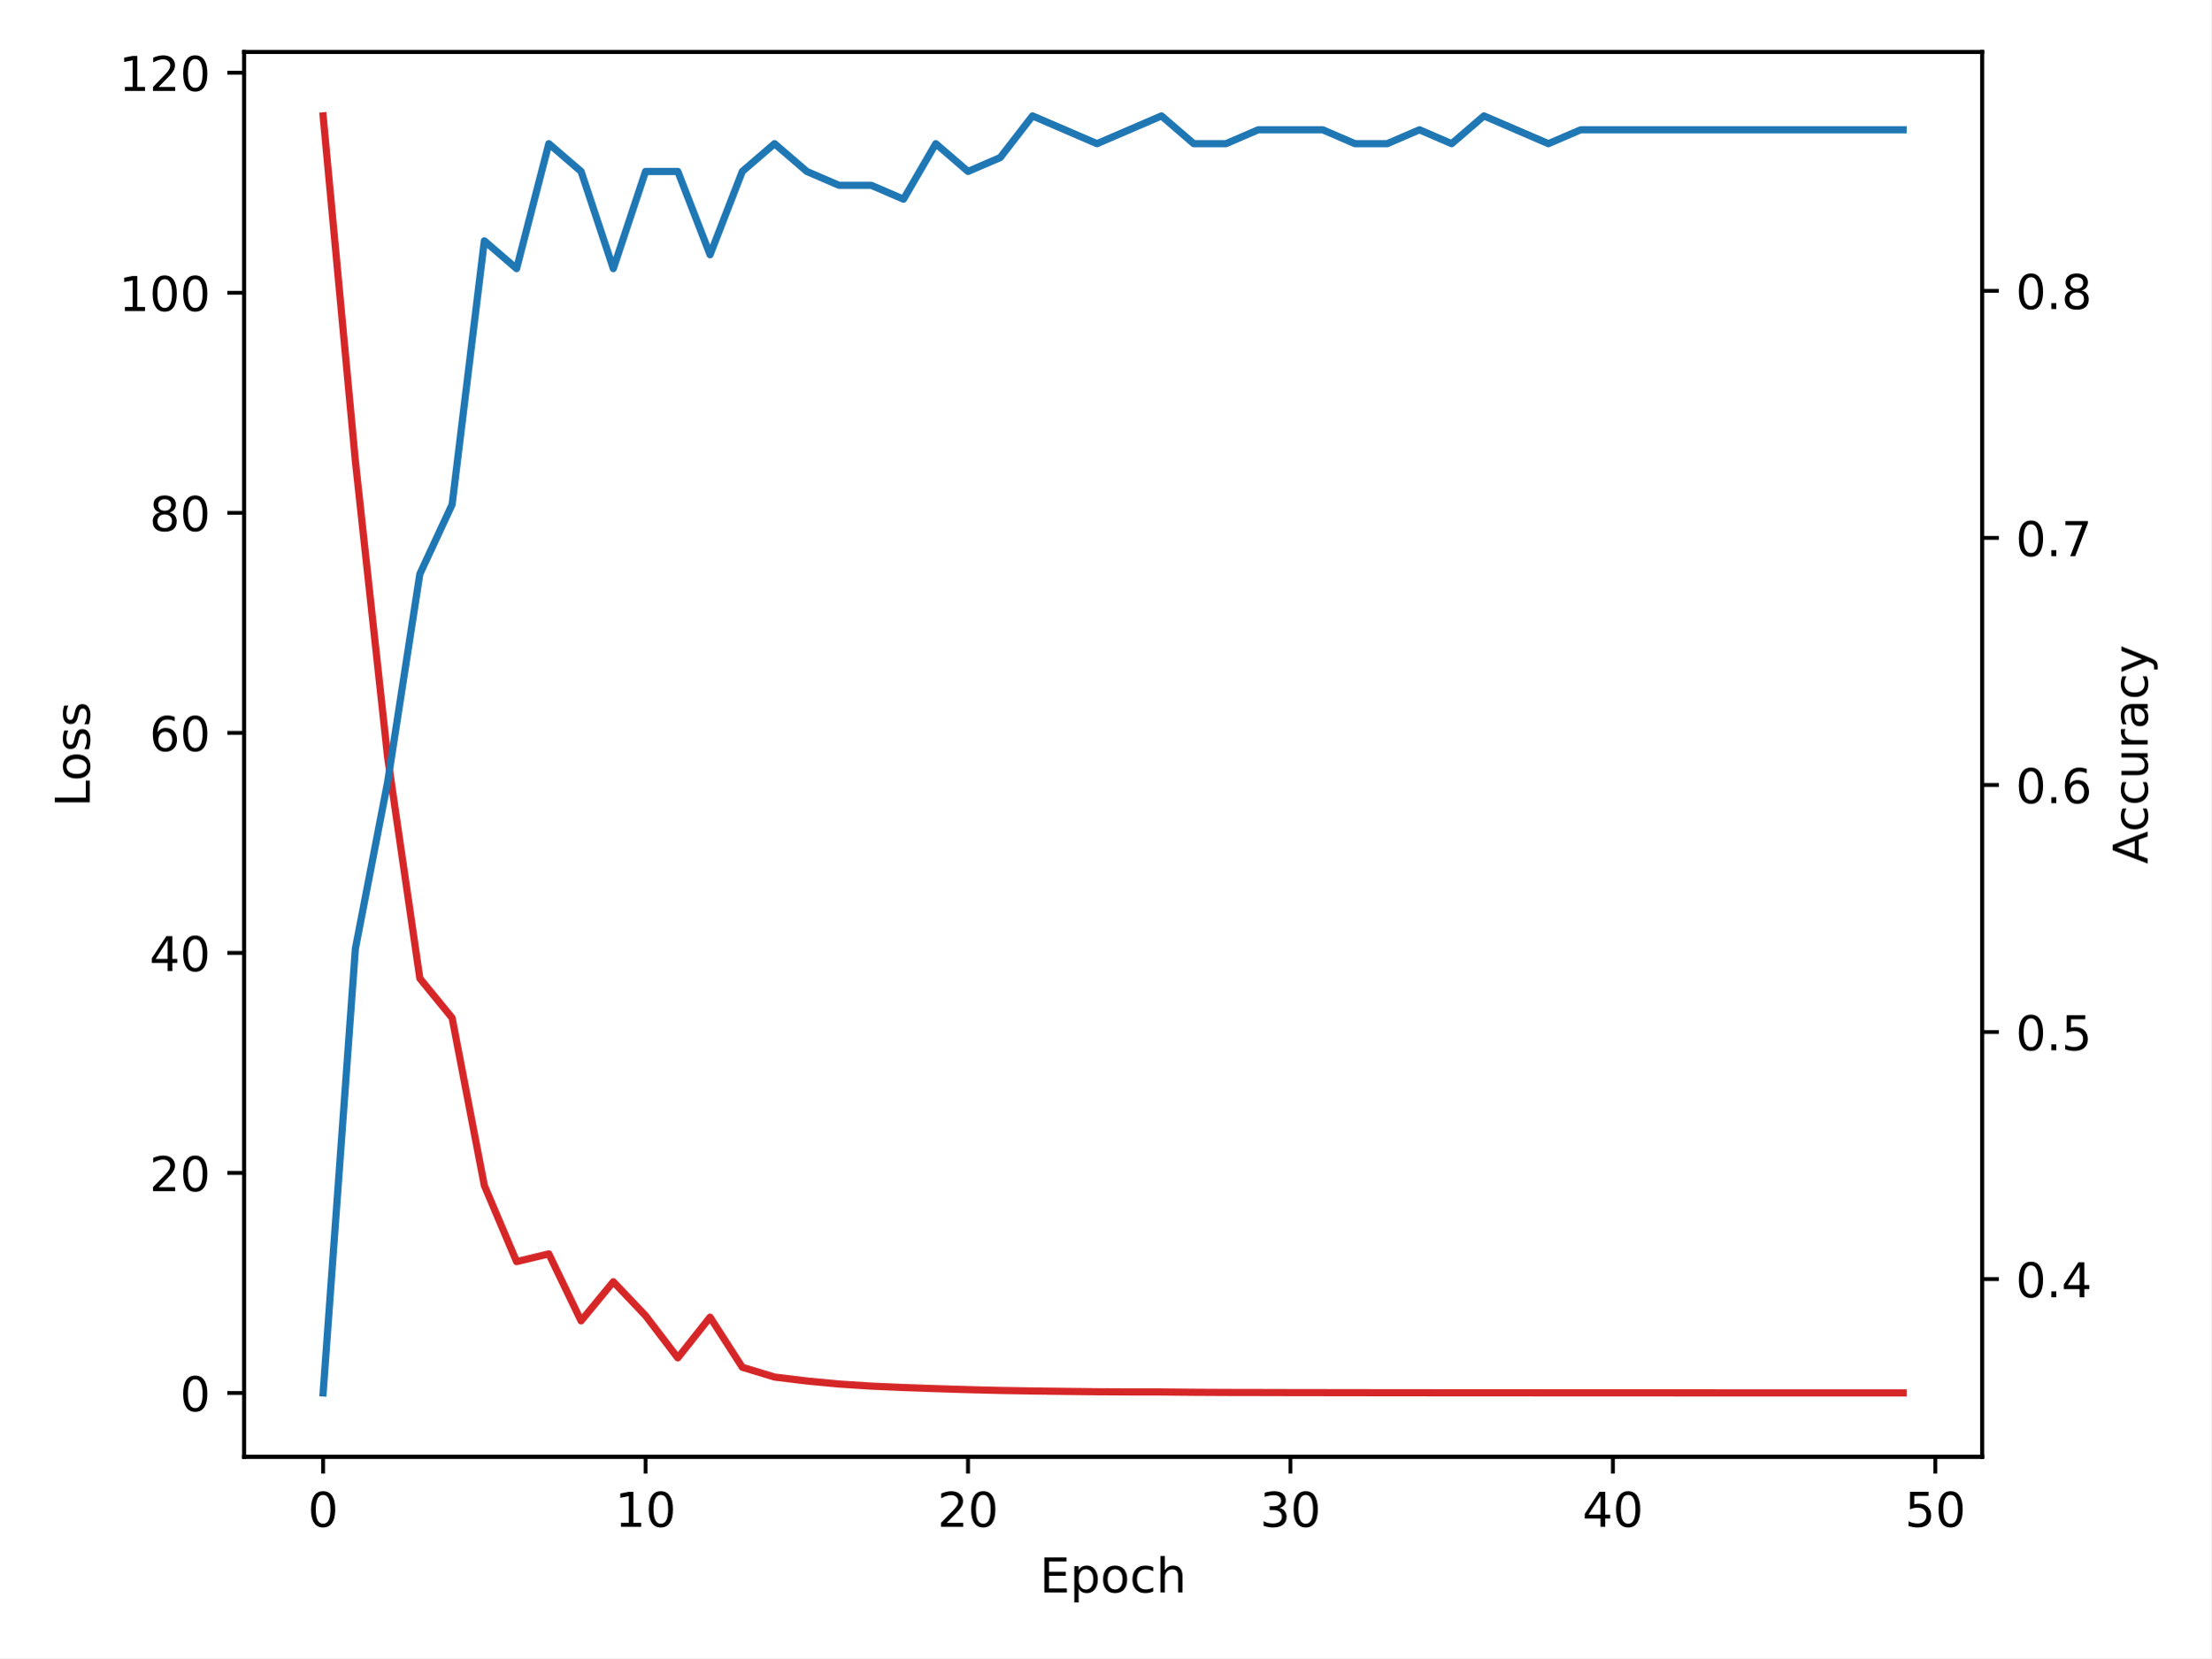
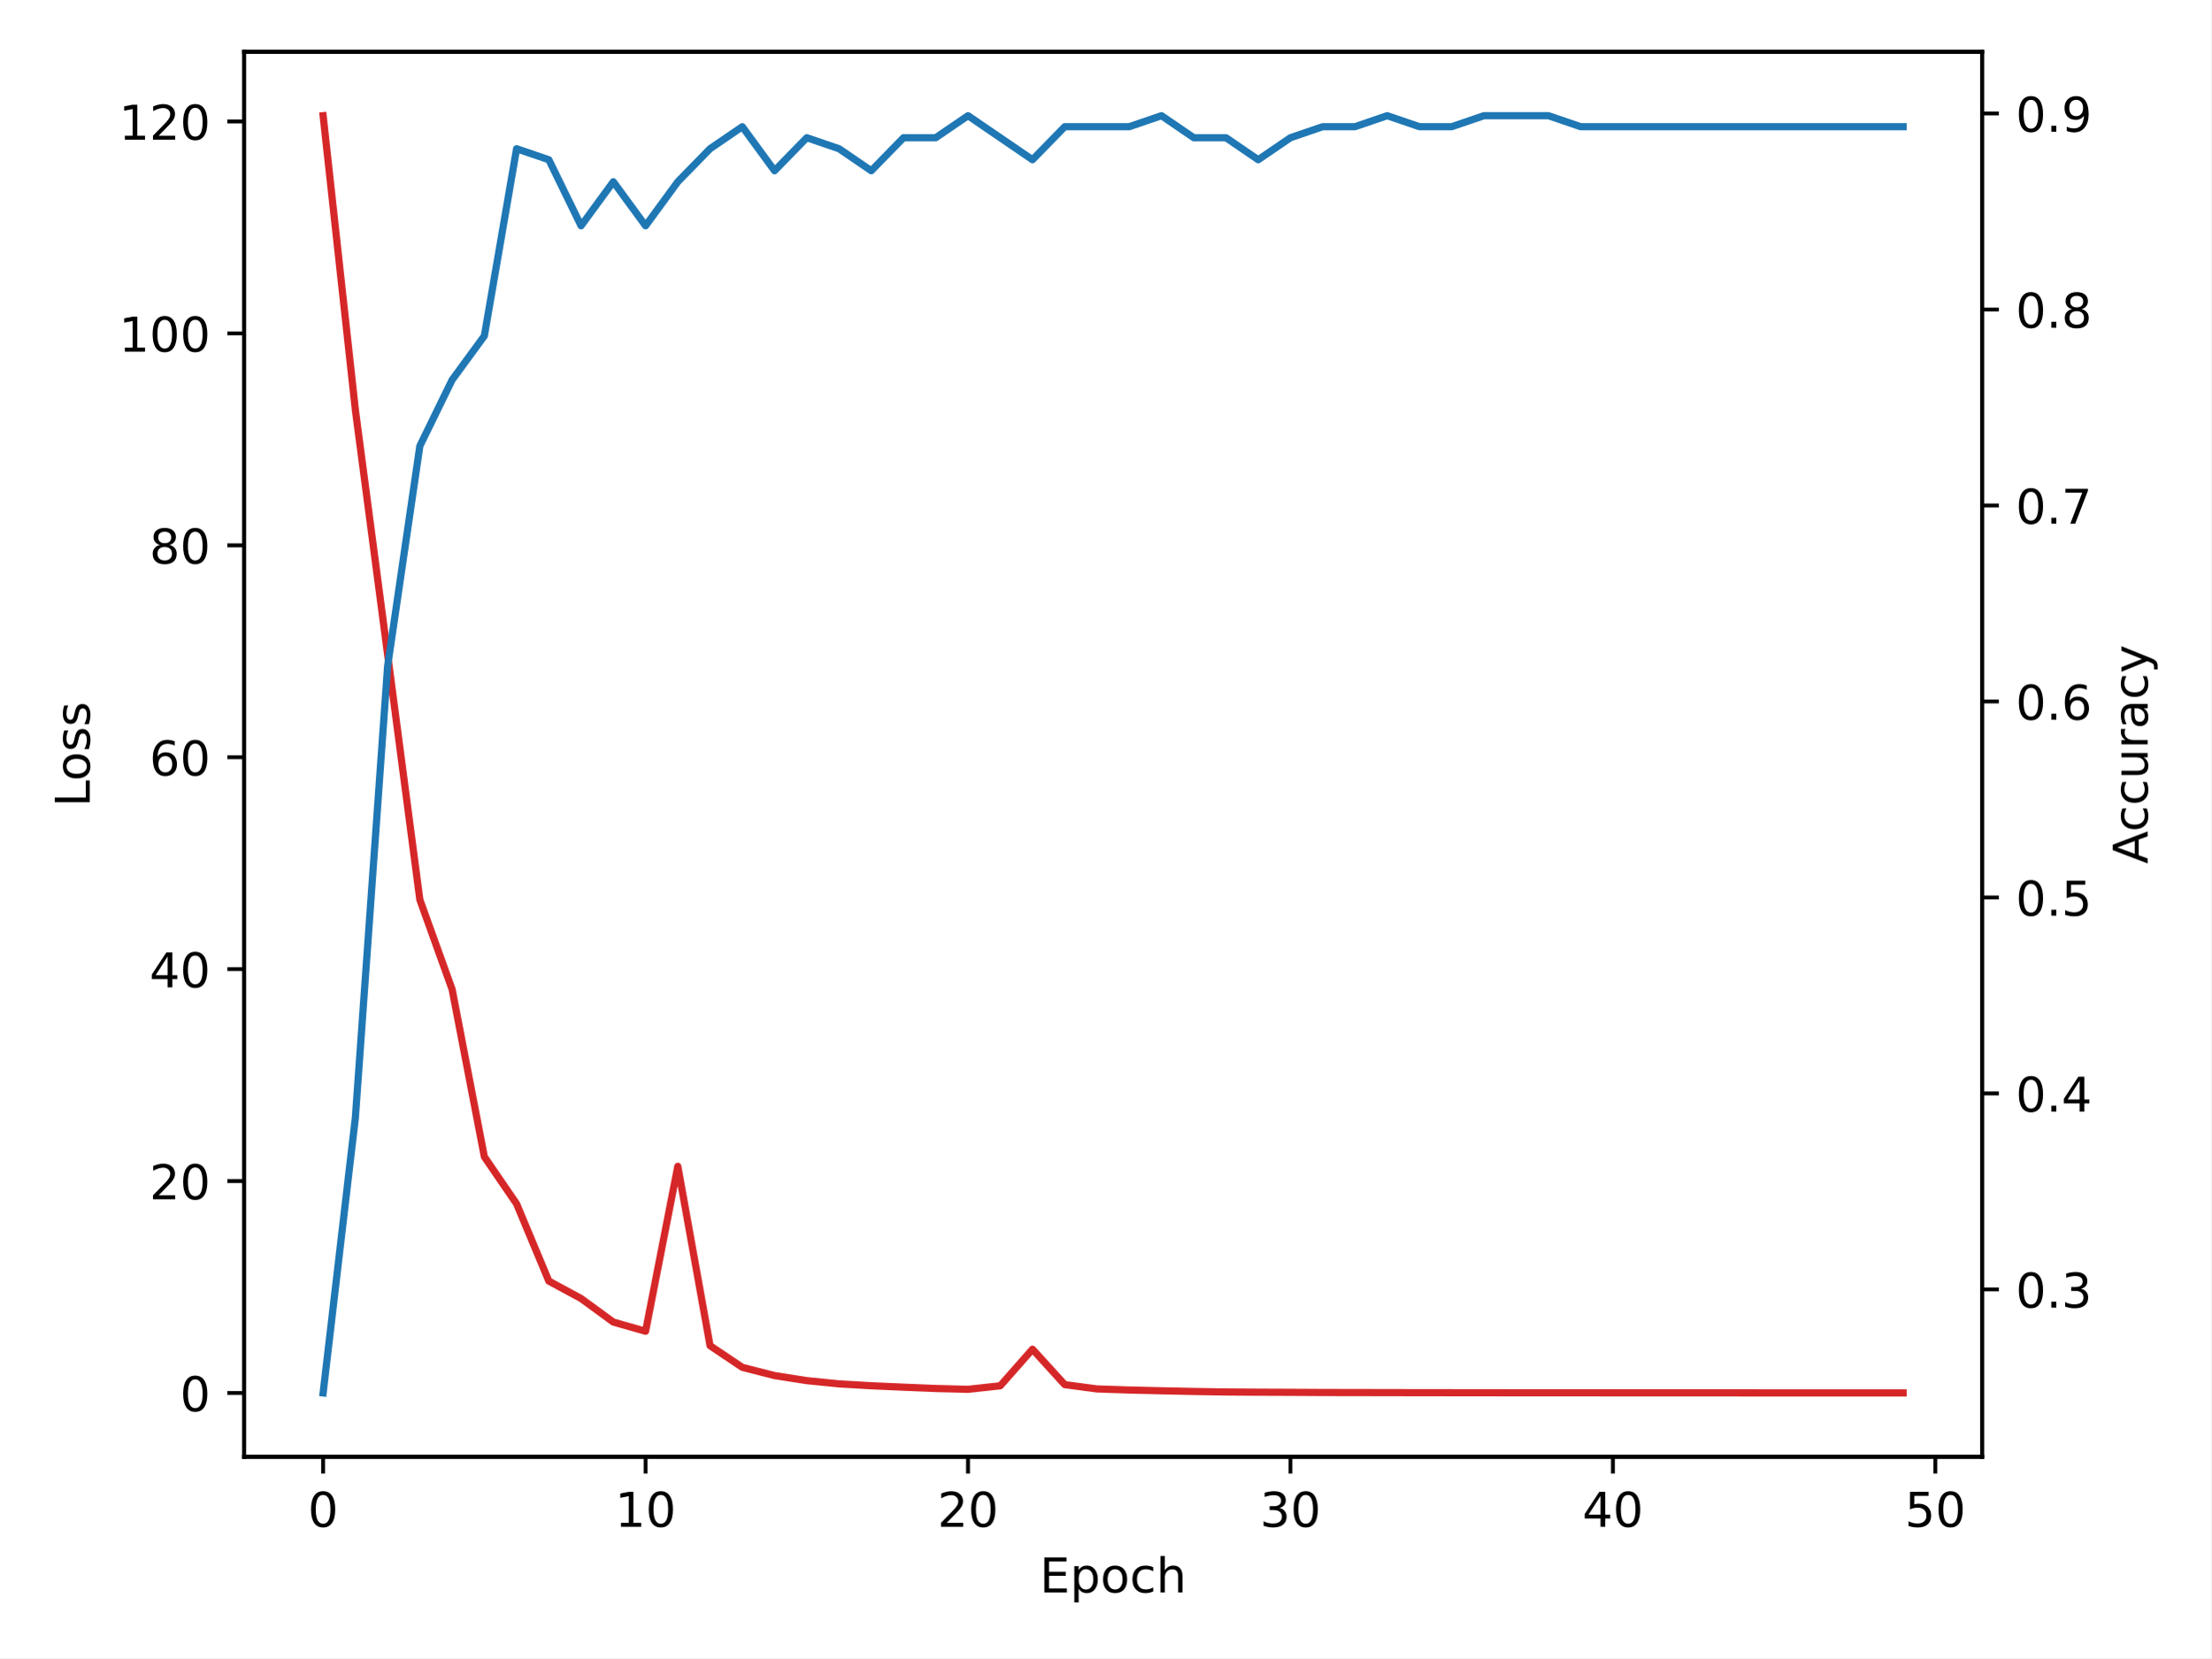
<svg xmlns="http://www.w3.org/2000/svg" xmlns:xlink="http://www.w3.org/1999/xlink" height="345.6pt" version="1.1" viewBox="0 0 460.8 345.6" width="460.8pt">
  <defs>
    <style type="text/css">
*{stroke-linecap:butt;stroke-linejoin:round;}
  </style>
  </defs>
  <g id="figure_1">
    <g id="patch_1">
      <path d="M 0 345.6  L 460.8 345.6  L 460.8 0  L 0 0  z " style="fill:#ffffff;" />
    </g>
    <g id="axes_1">
      <g id="patch_2">
-         <path d="M 50.87 303.64  L 413.08 303.64  L 413.08 10.848  L 50.87 10.848  z " style="fill:#ffffff;" />
+         <path d="M 50.87 303.64  L 413.08 303.64  L 413.08 10.8  L 50.87 10.8  z " style="fill:#ffffff;" />
      </g>
      <g id="matplotlib.axis_1">
        <g id="xtick_1">
          <g id="line2d_1">
            <defs>
-               <path d="M 0 0  L 0 3.5  " id="m82883eed82" style="stroke:#000000;stroke-width:0.8;" />
-             </defs>
-             <g>
-               <use style="stroke:#000000;stroke-width:0.8;" x="67.334" xlink:href="#m82883eed82" y="303.64" />
+               <path d="M 0 0  L 0 3.5  " id="m3db315be5b" style="stroke:#000000;stroke-width:0.8;" />
+             </defs>
+             <g>
+               <use style="stroke:#000000;stroke-width:0.8;" x="67.334" xlink:href="#m3db315be5b" y="303.64" />
            </g>
          </g>
          <g id="text_1">
            <defs>
              <path d="M 31.781 66.406  Q 24.172 66.406 20.328 58.906  Q 16.5 51.422 16.5 36.375  Q 16.5 21.391 20.328 13.891  Q 24.172 6.391 31.781 6.391  Q 39.453 6.391 43.281 13.891  Q 47.125 21.391 47.125 36.375  Q 47.125 51.422 43.281 58.906  Q 39.453 66.406 31.781 66.406  z M 31.781 74.219  Q 44.047 74.219 50.516 64.516  Q 56.984 54.828 56.984 36.375  Q 56.984 17.969 50.516 8.266  Q 44.047 -1.422 31.781 -1.422  Q 19.531 -1.422 13.062 8.266  Q 6.594 17.969 6.594 36.375  Q 6.594 54.828 13.062 64.516  Q 19.531 74.219 31.781 74.219  z " id="DejaVuSans-48" />
            </defs>
            <g transform="translate(64.15284 318.2384)scale(0.1 -0.1)">
              <use xlink:href="#DejaVuSans-48" />
            </g>
          </g>
        </g>
        <g id="xtick_2">
          <g id="line2d_2">
            <g>
-               <use style="stroke:#000000;stroke-width:0.8;" x="134.534" xlink:href="#m82883eed82" y="303.64" />
+               <use style="stroke:#000000;stroke-width:0.8;" x="134.534" xlink:href="#m3db315be5b" y="303.64" />
            </g>
          </g>
          <g id="text_2">
            <defs>
              <path d="M 12.406 8.297  L 28.516 8.297  L 28.516 63.922  L 10.984 60.406  L 10.984 69.391  L 28.422 72.906  L 38.281 72.906  L 38.281 8.297  L 54.391 8.297  L 54.391 0  L 12.406 0  z " id="DejaVuSans-49" />
            </defs>
            <g transform="translate(128.172 318.2384)scale(0.1 -0.1)">
              <use xlink:href="#DejaVuSans-49" />
              <use x="63.623" xlink:href="#DejaVuSans-48" />
            </g>
          </g>
        </g>
        <g id="xtick_3">
          <g id="line2d_3">
            <g>
-               <use style="stroke:#000000;stroke-width:0.8;" x="201.735" xlink:href="#m82883eed82" y="303.64" />
+               <use style="stroke:#000000;stroke-width:0.8;" x="201.735" xlink:href="#m3db315be5b" y="303.64" />
            </g>
          </g>
          <g id="text_3">
            <defs>
              <path d="M 19.188 8.297  L 53.609 8.297  L 53.609 0  L 7.328 0  L 7.328 8.297  Q 12.938 14.109 22.625 23.891  Q 32.328 33.688 34.812 36.531  Q 39.547 41.844 41.422 45.531  Q 43.312 49.219 43.312 52.781  Q 43.312 58.594 39.234 62.25  Q 35.156 65.922 28.609 65.922  Q 23.969 65.922 18.812 64.312  Q 13.672 62.703 7.812 59.422  L 7.812 69.391  Q 13.766 71.781 18.938 73  Q 24.125 74.219 28.422 74.219  Q 39.75 74.219 46.484 68.547  Q 53.219 62.891 53.219 53.422  Q 53.219 48.922 51.531 44.891  Q 49.859 40.875 45.406 35.406  Q 44.188 33.984 37.641 27.219  Q 31.109 20.453 19.188 8.297  z " id="DejaVuSans-50" />
            </defs>
            <g transform="translate(195.3723 318.2384)scale(0.1 -0.1)">
              <use xlink:href="#DejaVuSans-50" />
              <use x="63.623" xlink:href="#DejaVuSans-48" />
            </g>
          </g>
        </g>
        <g id="xtick_4">
          <g id="line2d_4">
            <g>
-               <use style="stroke:#000000;stroke-width:0.8;" x="268.935" xlink:href="#m82883eed82" y="303.64" />
+               <use style="stroke:#000000;stroke-width:0.8;" x="268.935" xlink:href="#m3db315be5b" y="303.64" />
            </g>
          </g>
          <g id="text_4">
            <defs>
              <path d="M 40.578 39.312  Q 47.656 37.797 51.625 33  Q 55.609 28.219 55.609 21.188  Q 55.609 10.406 48.188 4.484  Q 40.766 -1.422 27.094 -1.422  Q 22.516 -1.422 17.656 -0.516  Q 12.797 0.391 7.625 2.203  L 7.625 11.719  Q 11.719 9.328 16.594 8.109  Q 21.484 6.891 26.812 6.891  Q 36.078 6.891 40.938 10.547  Q 45.797 14.203 45.797 21.188  Q 45.797 27.641 41.281 31.266  Q 36.766 34.906 28.719 34.906  L 20.219 34.906  L 20.219 43.016  L 29.109 43.016  Q 36.375 43.016 40.234 45.922  Q 44.094 48.828 44.094 54.297  Q 44.094 59.906 40.109 62.906  Q 36.141 65.922 28.719 65.922  Q 24.656 65.922 20.016 65.031  Q 15.375 64.156 9.812 62.312  L 9.812 71.094  Q 15.438 72.656 20.344 73.438  Q 25.25 74.219 29.594 74.219  Q 40.828 74.219 47.359 69.109  Q 53.906 64.016 53.906 55.328  Q 53.906 49.266 50.438 45.094  Q 46.969 40.922 40.578 39.312  z " id="DejaVuSans-51" />
            </defs>
            <g transform="translate(262.5727 318.2384)scale(0.1 -0.1)">
              <use xlink:href="#DejaVuSans-51" />
              <use x="63.623" xlink:href="#DejaVuSans-48" />
            </g>
          </g>
        </g>
        <g id="xtick_5">
          <g id="line2d_5">
            <g>
-               <use style="stroke:#000000;stroke-width:0.8;" x="336.136" xlink:href="#m82883eed82" y="303.64" />
+               <use style="stroke:#000000;stroke-width:0.8;" x="336.136" xlink:href="#m3db315be5b" y="303.64" />
            </g>
          </g>
          <g id="text_5">
            <defs>
              <path d="M 37.797 64.312  L 12.891 25.391  L 37.797 25.391  z M 35.203 72.906  L 47.609 72.906  L 47.609 25.391  L 58.016 25.391  L 58.016 17.188  L 47.609 17.188  L 47.609 0  L 37.797 0  L 37.797 17.188  L 4.891 17.188  L 4.891 26.703  z " id="DejaVuSans-52" />
            </defs>
            <g transform="translate(329.7731 318.2384)scale(0.1 -0.1)">
              <use xlink:href="#DejaVuSans-52" />
              <use x="63.623" xlink:href="#DejaVuSans-48" />
            </g>
          </g>
        </g>
        <g id="xtick_6">
          <g id="line2d_6">
            <g>
-               <use style="stroke:#000000;stroke-width:0.8;" x="403.336" xlink:href="#m82883eed82" y="303.64" />
+               <use style="stroke:#000000;stroke-width:0.8;" x="403.336" xlink:href="#m3db315be5b" y="303.64" />
            </g>
          </g>
          <g id="text_6">
            <defs>
              <path d="M 10.797 72.906  L 49.516 72.906  L 49.516 64.594  L 19.828 64.594  L 19.828 46.734  Q 21.969 47.469 24.109 47.828  Q 26.266 48.188 28.422 48.188  Q 40.625 48.188 47.75 41.5  Q 54.891 34.812 54.891 23.391  Q 54.891 11.625 47.562 5.094  Q 40.234 -1.422 26.906 -1.422  Q 22.312 -1.422 17.547 -0.641  Q 12.797 0.141 7.719 1.703  L 7.719 11.625  Q 12.109 9.234 16.797 8.062  Q 21.484 6.891 26.703 6.891  Q 35.156 6.891 40.078 11.328  Q 45.016 15.766 45.016 23.391  Q 45.016 31 40.078 35.438  Q 35.156 39.891 26.703 39.891  Q 22.75 39.891 18.812 39.016  Q 14.891 38.141 10.797 36.281  z " id="DejaVuSans-53" />
            </defs>
            <g transform="translate(396.9734 318.2384)scale(0.1 -0.1)">
              <use xlink:href="#DejaVuSans-53" />
              <use x="63.623" xlink:href="#DejaVuSans-48" />
            </g>
          </g>
        </g>
        <g id="text_7">
          <defs>
            <path d="M 9.812 72.906  L 55.906 72.906  L 55.906 64.594  L 19.672 64.594  L 19.672 43.016  L 54.391 43.016  L 54.391 34.719  L 19.672 34.719  L 19.672 8.297  L 56.781 8.297  L 56.781 0  L 9.812 0  z " id="DejaVuSans-69" />
            <path d="M 18.109 8.203  L 18.109 -20.797  L 9.078 -20.797  L 9.078 54.688  L 18.109 54.688  L 18.109 46.391  Q 20.953 51.266 25.266 53.625  Q 29.594 56 35.594 56  Q 45.562 56 51.781 48.094  Q 58.016 40.188 58.016 27.297  Q 58.016 14.406 51.781 6.484  Q 45.562 -1.422 35.594 -1.422  Q 29.594 -1.422 25.266 0.953  Q 20.953 3.328 18.109 8.203  z M 48.688 27.297  Q 48.688 37.203 44.609 42.844  Q 40.531 48.484 33.406 48.484  Q 26.266 48.484 22.188 42.844  Q 18.109 37.203 18.109 27.297  Q 18.109 17.391 22.188 11.75  Q 26.266 6.109 33.406 6.109  Q 40.531 6.109 44.609 11.75  Q 48.688 17.391 48.688 27.297  z " id="DejaVuSans-112" />
            <path d="M 30.609 48.391  Q 23.391 48.391 19.188 42.75  Q 14.984 37.109 14.984 27.297  Q 14.984 17.484 19.156 11.844  Q 23.344 6.203 30.609 6.203  Q 37.797 6.203 41.984 11.859  Q 46.188 17.531 46.188 27.297  Q 46.188 37.016 41.984 42.703  Q 37.797 48.391 30.609 48.391  z M 30.609 56  Q 42.328 56 49.016 48.375  Q 55.719 40.766 55.719 27.297  Q 55.719 13.875 49.016 6.219  Q 42.328 -1.422 30.609 -1.422  Q 18.844 -1.422 12.172 6.219  Q 5.516 13.875 5.516 27.297  Q 5.516 40.766 12.172 48.375  Q 18.844 56 30.609 56  z " id="DejaVuSans-111" />
            <path d="M 48.781 52.594  L 48.781 44.188  Q 44.969 46.297 41.141 47.344  Q 37.312 48.391 33.406 48.391  Q 24.656 48.391 19.812 42.844  Q 14.984 37.312 14.984 27.297  Q 14.984 17.281 19.812 11.734  Q 24.656 6.203 33.406 6.203  Q 37.312 6.203 41.141 7.25  Q 44.969 8.297 48.781 10.406  L 48.781 2.094  Q 45.016 0.344 40.984 -0.531  Q 36.969 -1.422 32.422 -1.422  Q 20.062 -1.422 12.781 6.344  Q 5.516 14.109 5.516 27.297  Q 5.516 40.672 12.859 48.328  Q 20.219 56 33.016 56  Q 37.156 56 41.109 55.141  Q 45.062 54.297 48.781 52.594  z " id="DejaVuSans-99" />
            <path d="M 54.891 33.016  L 54.891 0  L 45.906 0  L 45.906 32.719  Q 45.906 40.484 42.875 44.328  Q 39.844 48.188 33.797 48.188  Q 26.516 48.188 22.312 43.547  Q 18.109 38.922 18.109 30.906  L 18.109 0  L 9.078 0  L 9.078 75.984  L 18.109 75.984  L 18.109 46.188  Q 21.344 51.125 25.703 53.562  Q 30.078 56 35.797 56  Q 45.219 56 50.047 50.172  Q 54.891 44.344 54.891 33.016  z " id="DejaVuSans-104" />
          </defs>
          <g transform="translate(216.6641 331.9166)scale(0.1 -0.1)">
            <use xlink:href="#DejaVuSans-69" />
            <use x="63.184" xlink:href="#DejaVuSans-112" />
            <use x="126.66" xlink:href="#DejaVuSans-111" />
            <use x="187.842" xlink:href="#DejaVuSans-99" />
            <use x="242.822" xlink:href="#DejaVuSans-104" />
          </g>
        </g>
      </g>
      <g id="matplotlib.axis_2">
        <g id="ytick_1">
          <g id="line2d_7">
            <defs>
-               <path d="M 0 0  L -3.5 0  " id="m95eecbcfdd" style="stroke:#000000;stroke-width:0.8;" />
-             </defs>
-             <g>
-               <use style="stroke:#000000;stroke-width:0.8;" x="50.87" xlink:href="#m95eecbcfdd" y="290.346" />
+               <path d="M 0 0  L -3.5 0  " id="mc5c3ac311d" style="stroke:#000000;stroke-width:0.8;" />
+             </defs>
+             <g>
+               <use style="stroke:#000000;stroke-width:0.8;" x="50.87" xlink:href="#mc5c3ac311d" y="290.346" />
            </g>
          </g>
          <g id="text_8">
-             <g transform="translate(37.5075 294.1448)scale(0.1 -0.1)">
+             <g transform="translate(37.5075 294.145)scale(0.1 -0.1)">
              <use xlink:href="#DejaVuSans-48" />
            </g>
          </g>
        </g>
        <g id="ytick_2">
          <g id="line2d_8">
            <g>
-               <use style="stroke:#000000;stroke-width:0.8;" x="50.87" xlink:href="#m95eecbcfdd" y="244.48" />
+               <use style="stroke:#000000;stroke-width:0.8;" x="50.87" xlink:href="#mc5c3ac311d" y="246.173" />
            </g>
          </g>
          <g id="text_9">
-             <g transform="translate(31.145 248.2793)scale(0.1 -0.1)">
+             <g transform="translate(31.145 249.9726)scale(0.1 -0.1)">
              <use xlink:href="#DejaVuSans-50" />
              <use x="63.623" xlink:href="#DejaVuSans-48" />
            </g>
          </g>
        </g>
        <g id="ytick_3">
          <g id="line2d_9">
            <g>
-               <use style="stroke:#000000;stroke-width:0.8;" x="50.87" xlink:href="#m95eecbcfdd" y="198.614" />
+               <use style="stroke:#000000;stroke-width:0.8;" x="50.87" xlink:href="#mc5c3ac311d" y="202.001" />
            </g>
          </g>
          <g id="text_10">
-             <g transform="translate(31.145 202.4137)scale(0.1 -0.1)">
+             <g transform="translate(31.145 205.8002)scale(0.1 -0.1)">
              <use xlink:href="#DejaVuSans-52" />
              <use x="63.623" xlink:href="#DejaVuSans-48" />
            </g>
          </g>
        </g>
        <g id="ytick_4">
          <g id="line2d_10">
            <g>
-               <use style="stroke:#000000;stroke-width:0.8;" x="50.87" xlink:href="#m95eecbcfdd" y="152.749" />
+               <use style="stroke:#000000;stroke-width:0.8;" x="50.87" xlink:href="#mc5c3ac311d" y="157.829" />
            </g>
          </g>
          <g id="text_11">
            <defs>
              <path d="M 33.016 40.375  Q 26.375 40.375 22.484 35.828  Q 18.609 31.297 18.609 23.391  Q 18.609 15.531 22.484 10.953  Q 26.375 6.391 33.016 6.391  Q 39.656 6.391 43.531 10.953  Q 47.406 15.531 47.406 23.391  Q 47.406 31.297 43.531 35.828  Q 39.656 40.375 33.016 40.375  z M 52.594 71.297  L 52.594 62.312  Q 48.875 64.062 45.094 64.984  Q 41.312 65.922 37.594 65.922  Q 27.828 65.922 22.672 59.328  Q 17.531 52.734 16.797 39.406  Q 19.672 43.656 24.016 45.922  Q 28.375 48.188 33.594 48.188  Q 44.578 48.188 50.953 41.516  Q 57.328 34.859 57.328 23.391  Q 57.328 12.156 50.688 5.359  Q 44.047 -1.422 33.016 -1.422  Q 20.359 -1.422 13.672 8.266  Q 6.984 17.969 6.984 36.375  Q 6.984 53.656 15.188 63.938  Q 23.391 74.219 37.203 74.219  Q 40.922 74.219 44.703 73.484  Q 48.484 72.75 52.594 71.297  z " id="DejaVuSans-54" />
            </defs>
-             <g transform="translate(31.145 156.5481)scale(0.1 -0.1)">
+             <g transform="translate(31.145 161.6279)scale(0.1 -0.1)">
              <use xlink:href="#DejaVuSans-54" />
              <use x="63.623" xlink:href="#DejaVuSans-48" />
            </g>
          </g>
        </g>
        <g id="ytick_5">
          <g id="line2d_11">
            <g>
-               <use style="stroke:#000000;stroke-width:0.8;" x="50.87" xlink:href="#m95eecbcfdd" y="106.883" />
+               <use style="stroke:#000000;stroke-width:0.8;" x="50.87" xlink:href="#mc5c3ac311d" y="113.656" />
            </g>
          </g>
          <g id="text_12">
            <defs>
              <path d="M 31.781 34.625  Q 24.75 34.625 20.719 30.859  Q 16.703 27.094 16.703 20.516  Q 16.703 13.922 20.719 10.156  Q 24.75 6.391 31.781 6.391  Q 38.812 6.391 42.859 10.172  Q 46.922 13.969 46.922 20.516  Q 46.922 27.094 42.891 30.859  Q 38.875 34.625 31.781 34.625  z M 21.922 38.812  Q 15.578 40.375 12.031 44.719  Q 8.5 49.078 8.5 55.328  Q 8.5 64.062 14.719 69.141  Q 20.953 74.219 31.781 74.219  Q 42.672 74.219 48.875 69.141  Q 55.078 64.062 55.078 55.328  Q 55.078 49.078 51.531 44.719  Q 48 40.375 41.703 38.812  Q 48.828 37.156 52.797 32.312  Q 56.781 27.484 56.781 20.516  Q 56.781 9.906 50.312 4.234  Q 43.844 -1.422 31.781 -1.422  Q 19.734 -1.422 13.25 4.234  Q 6.781 9.906 6.781 20.516  Q 6.781 27.484 10.781 32.312  Q 14.797 37.156 21.922 38.812  z M 18.312 54.391  Q 18.312 48.734 21.844 45.562  Q 25.391 42.391 31.781 42.391  Q 38.141 42.391 41.719 45.562  Q 45.312 48.734 45.312 54.391  Q 45.312 60.062 41.719 63.234  Q 38.141 66.406 31.781 66.406  Q 25.391 66.406 21.844 63.234  Q 18.312 60.062 18.312 54.391  z " id="DejaVuSans-56" />
            </defs>
-             <g transform="translate(31.145 110.6826)scale(0.1 -0.1)">
+             <g transform="translate(31.145 117.4555)scale(0.1 -0.1)">
              <use xlink:href="#DejaVuSans-56" />
              <use x="63.623" xlink:href="#DejaVuSans-48" />
            </g>
          </g>
        </g>
        <g id="ytick_6">
          <g id="line2d_12">
            <g>
-               <use style="stroke:#000000;stroke-width:0.8;" x="50.87" xlink:href="#m95eecbcfdd" y="61.018" />
+               <use style="stroke:#000000;stroke-width:0.8;" x="50.87" xlink:href="#mc5c3ac311d" y="69.484" />
            </g>
          </g>
          <g id="text_13">
-             <g transform="translate(24.7825 64.81702)scale(0.1 -0.1)">
+             <g transform="translate(24.7825 73.28312)scale(0.1 -0.1)">
              <use xlink:href="#DejaVuSans-49" />
              <use x="63.623" xlink:href="#DejaVuSans-48" />
              <use x="127.246" xlink:href="#DejaVuSans-48" />
            </g>
          </g>
        </g>
        <g id="ytick_7">
          <g id="line2d_13">
            <g>
-               <use style="stroke:#000000;stroke-width:0.8;" x="50.87" xlink:href="#m95eecbcfdd" y="15.152" />
+               <use style="stroke:#000000;stroke-width:0.8;" x="50.87" xlink:href="#mc5c3ac311d" y="25.312" />
            </g>
          </g>
          <g id="text_14">
-             <g transform="translate(24.7825 18.95146)scale(0.1 -0.1)">
+             <g transform="translate(24.7825 29.11076)scale(0.1 -0.1)">
              <use xlink:href="#DejaVuSans-49" />
              <use x="63.623" xlink:href="#DejaVuSans-50" />
              <use x="127.246" xlink:href="#DejaVuSans-48" />
            </g>
          </g>
        </g>
        <g id="text_15">
          <defs>
            <path d="M 9.812 72.906  L 19.672 72.906  L 19.672 8.297  L 55.172 8.297  L 55.172 0  L 9.812 0  z " id="DejaVuSans-76" />
            <path d="M 44.281 53.078  L 44.281 44.578  Q 40.484 46.531 36.375 47.5  Q 32.281 48.484 27.875 48.484  Q 21.188 48.484 17.844 46.438  Q 14.5 44.391 14.5 40.281  Q 14.5 37.156 16.891 35.375  Q 19.281 33.594 26.516 31.984  L 29.594 31.297  Q 39.156 29.25 43.188 25.516  Q 47.219 21.781 47.219 15.094  Q 47.219 7.469 41.188 3.016  Q 35.156 -1.422 24.609 -1.422  Q 20.219 -1.422 15.453 -0.562  Q 10.688 0.297 5.422 2  L 5.422 11.281  Q 10.406 8.688 15.234 7.391  Q 20.062 6.109 24.812 6.109  Q 31.156 6.109 34.562 8.281  Q 37.984 10.453 37.984 14.406  Q 37.984 18.062 35.516 20.016  Q 33.062 21.969 24.703 23.781  L 21.578 24.516  Q 13.234 26.266 9.516 29.906  Q 5.812 33.547 5.812 39.891  Q 5.812 47.609 11.281 51.797  Q 16.75 56 26.812 56  Q 31.781 56 36.172 55.266  Q 40.578 54.547 44.281 53.078  z " id="DejaVuSans-115" />
          </defs>
-           <g transform="translate(18.70281 168.211)rotate(-90)scale(0.1 -0.1)">
+           <g transform="translate(18.70281 168.1872)rotate(-90)scale(0.1 -0.1)">
            <use xlink:href="#DejaVuSans-76" />
            <use x="53.963" xlink:href="#DejaVuSans-111" />
            <use x="115.145" xlink:href="#DejaVuSans-115" />
            <use x="167.244" xlink:href="#DejaVuSans-115" />
          </g>
        </g>
      </g>
      <g id="line2d_14">
-         <path clip-path="url(#p3f65e74a8a)" d="M 67.334 24.156  L 74.054 96.083  L 80.774 157.81  L 87.494 203.93  L 94.214 212.152  L 100.934 247.097  L 107.654 262.965  L 114.374 261.351  L 121.094 275.31  L 127.814 267.157  L 134.534 274.225  L 141.254 283.028  L 147.975 274.54  L 154.695 284.983  L 161.415 287.022  L 168.135 287.844  L 174.855 288.482  L 181.575 288.914  L 188.295 289.202  L 195.015 289.441  L 201.735 289.647  L 208.455 289.817  L 215.175 289.928  L 221.895 290.014  L 228.615 290.089  L 235.335 290.125  L 242.055 290.137  L 248.775 290.199  L 255.495 290.235  L 262.215 290.247  L 268.935 290.264  L 275.655 290.272  L 282.375 290.282  L 289.095 290.291  L 295.815 290.296  L 302.535 290.301  L 309.255 290.307  L 315.975 290.307  L 322.696 290.312  L 329.416 290.315  L 336.136 290.318  L 342.856 290.32  L 349.576 290.322  L 356.296 290.323  L 363.016 290.325  L 369.736 290.325  L 376.456 290.328  L 383.176 290.329  L 389.896 290.33  L 396.616 290.331  " style="fill:none;stroke:#d62728;stroke-linecap:square;stroke-width:1.5;" />
+         <path clip-path="url(#p50e3cb0e9d)" d="M 67.334 24.111  L 74.054 85.431  L 80.774 136.436  L 87.494 187.532  L 94.214 206.202  L 100.934 241.102  L 107.654 250.917  L 114.374 267.016  L 121.094 270.653  L 127.814 275.561  L 134.534 277.477  L 141.254 243.099  L 147.975 280.486  L 154.695 284.998  L 161.415 286.715  L 168.135 287.769  L 174.855 288.443  L 181.575 288.835  L 188.295 289.131  L 195.015 289.408  L 201.735 289.581  L 208.455 288.843  L 215.175 281.221  L 221.895 288.6  L 228.615 289.498  L 235.335 289.725  L 242.055 289.884  L 248.775 290.027  L 255.495 290.136  L 262.215 290.18  L 268.935 290.205  L 275.655 290.243  L 282.375 290.256  L 289.095 290.266  L 295.815 290.28  L 302.535 290.286  L 309.255 290.295  L 315.975 290.3  L 322.696 290.304  L 329.416 290.309  L 336.136 290.31  L 342.856 290.313  L 349.576 290.317  L 356.296 290.32  L 363.016 290.322  L 369.736 290.324  L 376.456 290.325  L 383.176 290.326  L 389.896 290.327  L 396.616 290.329  " style="fill:none;stroke:#d62728;stroke-linecap:square;stroke-width:1.5;" />
      </g>
      <g id="patch_3">
-         <path d="M 50.87 303.64  L 50.87 10.848  " style="fill:none;stroke:#000000;stroke-linecap:square;stroke-linejoin:miter;stroke-width:0.8;" />
+         <path d="M 50.87 303.64  L 50.87 10.8  " style="fill:none;stroke:#000000;stroke-linecap:square;stroke-linejoin:miter;stroke-width:0.8;" />
      </g>
      <g id="patch_4">
-         <path d="M 413.08 303.64  L 413.08 10.848  " style="fill:none;stroke:#000000;stroke-linecap:square;stroke-linejoin:miter;stroke-width:0.8;" />
+         <path d="M 413.08 303.64  L 413.08 10.8  " style="fill:none;stroke:#000000;stroke-linecap:square;stroke-linejoin:miter;stroke-width:0.8;" />
      </g>
      <g id="patch_5">
        <path d="M 50.87 303.64  L 413.08 303.64  " style="fill:none;stroke:#000000;stroke-linecap:square;stroke-linejoin:miter;stroke-width:0.8;" />
      </g>
      <g id="patch_6">
-         <path d="M 50.87 10.848  L 413.08 10.848  " style="fill:none;stroke:#000000;stroke-linecap:square;stroke-linejoin:miter;stroke-width:0.8;" />
+         <path d="M 50.87 10.8  L 413.08 10.8  " style="fill:none;stroke:#000000;stroke-linecap:square;stroke-linejoin:miter;stroke-width:0.8;" />
      </g>
    </g>
    <g id="axes_2">
      <g id="matplotlib.axis_3">
        <g id="ytick_8">
          <g id="line2d_15">
            <defs>
-               <path d="M 0 0  L 3.5 0  " id="m921113931d" style="stroke:#000000;stroke-width:0.8;" />
-             </defs>
-             <g>
-               <use style="stroke:#000000;stroke-width:0.8;" x="413.08" xlink:href="#m921113931d" y="266.607" />
+               <path d="M 0 0  L 3.5 0  " id="me0151a9d36" style="stroke:#000000;stroke-width:0.8;" />
+             </defs>
+             <g>
+               <use style="stroke:#000000;stroke-width:0.8;" x="413.08" xlink:href="#me0151a9d36" y="268.756" />
            </g>
          </g>
          <g id="text_16">
            <defs>
              <path d="M 10.688 12.406  L 21 12.406  L 21 0  L 10.688 0  z " id="DejaVuSans-46" />
            </defs>
-             <g transform="translate(420.08 270.4062)scale(0.1 -0.1)">
-               <use xlink:href="#DejaVuSans-48" />
-               <use x="63.623" xlink:href="#DejaVuSans-46" />
-               <use x="95.41" xlink:href="#DejaVuSans-52" />
+             <g transform="translate(420.08 272.5555)scale(0.1 -0.1)">
+               <use xlink:href="#DejaVuSans-48" />
+               <use x="63.623" xlink:href="#DejaVuSans-46" />
+               <use x="95.41" xlink:href="#DejaVuSans-51" />
            </g>
          </g>
        </g>
        <g id="ytick_9">
          <g id="line2d_16">
            <g>
-               <use style="stroke:#000000;stroke-width:0.8;" x="413.08" xlink:href="#m921113931d" y="215.108" />
+               <use style="stroke:#000000;stroke-width:0.8;" x="413.08" xlink:href="#me0151a9d36" y="227.906" />
            </g>
          </g>
          <g id="text_17">
-             <g transform="translate(420.08 218.9072)scale(0.1 -0.1)">
-               <use xlink:href="#DejaVuSans-48" />
-               <use x="63.623" xlink:href="#DejaVuSans-46" />
-               <use x="95.41" xlink:href="#DejaVuSans-53" />
+             <g transform="translate(420.08 231.7047)scale(0.1 -0.1)">
+               <use xlink:href="#DejaVuSans-48" />
+               <use x="63.623" xlink:href="#DejaVuSans-46" />
+               <use x="95.41" xlink:href="#DejaVuSans-52" />
            </g>
          </g>
        </g>
        <g id="ytick_10">
          <g id="line2d_17">
            <g>
-               <use style="stroke:#000000;stroke-width:0.8;" x="413.08" xlink:href="#m921113931d" y="163.609" />
+               <use style="stroke:#000000;stroke-width:0.8;" x="413.08" xlink:href="#me0151a9d36" y="187.055" />
            </g>
          </g>
          <g id="text_18">
-             <g transform="translate(420.08 167.4081)scale(0.1 -0.1)">
-               <use xlink:href="#DejaVuSans-48" />
-               <use x="63.623" xlink:href="#DejaVuSans-46" />
-               <use x="95.41" xlink:href="#DejaVuSans-54" />
+             <g transform="translate(420.08 190.854)scale(0.1 -0.1)">
+               <use xlink:href="#DejaVuSans-48" />
+               <use x="63.623" xlink:href="#DejaVuSans-46" />
+               <use x="95.41" xlink:href="#DejaVuSans-53" />
            </g>
          </g>
        </g>
        <g id="ytick_11">
          <g id="line2d_18">
            <g>
-               <use style="stroke:#000000;stroke-width:0.8;" x="413.08" xlink:href="#m921113931d" y="112.11" />
+               <use style="stroke:#000000;stroke-width:0.8;" x="413.08" xlink:href="#me0151a9d36" y="146.204" />
            </g>
          </g>
          <g id="text_19">
-             <defs>
-               <path d="M 8.203 72.906  L 55.078 72.906  L 55.078 68.703  L 28.609 0  L 18.312 0  L 43.219 64.594  L 8.203 64.594  z " id="DejaVuSans-55" />
-             </defs>
-             <g transform="translate(420.08 115.9091)scale(0.1 -0.1)">
-               <use xlink:href="#DejaVuSans-48" />
-               <use x="63.623" xlink:href="#DejaVuSans-46" />
-               <use x="95.41" xlink:href="#DejaVuSans-55" />
+             <g transform="translate(420.08 150.0033)scale(0.1 -0.1)">
+               <use xlink:href="#DejaVuSans-48" />
+               <use x="63.623" xlink:href="#DejaVuSans-46" />
+               <use x="95.41" xlink:href="#DejaVuSans-54" />
            </g>
          </g>
        </g>
        <g id="ytick_12">
          <g id="line2d_19">
            <g>
-               <use style="stroke:#000000;stroke-width:0.8;" x="413.08" xlink:href="#m921113931d" y="60.611" />
+               <use style="stroke:#000000;stroke-width:0.8;" x="413.08" xlink:href="#me0151a9d36" y="105.353" />
            </g>
          </g>
          <g id="text_20">
-             <g transform="translate(420.08 64.41005)scale(0.1 -0.1)">
+             <defs>
+               <path d="M 8.203 72.906  L 55.078 72.906  L 55.078 68.703  L 28.609 0  L 18.312 0  L 43.219 64.594  L 8.203 64.594  z " id="DejaVuSans-55" />
+             </defs>
+             <g transform="translate(420.08 109.1526)scale(0.1 -0.1)">
+               <use xlink:href="#DejaVuSans-48" />
+               <use x="63.623" xlink:href="#DejaVuSans-46" />
+               <use x="95.41" xlink:href="#DejaVuSans-55" />
+             </g>
+           </g>
+         </g>
+         <g id="ytick_13">
+           <g id="line2d_20">
+             <g>
+               <use style="stroke:#000000;stroke-width:0.8;" x="413.08" xlink:href="#me0151a9d36" y="64.503" />
+             </g>
+           </g>
+           <g id="text_21">
+             <g transform="translate(420.08 68.30185)scale(0.1 -0.1)">
              <use xlink:href="#DejaVuSans-48" />
              <use x="63.623" xlink:href="#DejaVuSans-46" />
              <use x="95.41" xlink:href="#DejaVuSans-56" />
            </g>
          </g>
        </g>
-         <g id="text_21">
+         <g id="ytick_14">
+           <g id="line2d_21">
+             <g>
+               <use style="stroke:#000000;stroke-width:0.8;" x="413.08" xlink:href="#me0151a9d36" y="23.652" />
+             </g>
+           </g>
+           <g id="text_22">
+             <defs>
+               <path d="M 10.984 1.516  L 10.984 10.5  Q 14.703 8.734 18.5 7.812  Q 22.312 6.891 25.984 6.891  Q 35.75 6.891 40.891 13.453  Q 46.047 20.016 46.781 33.406  Q 43.953 29.203 39.594 26.953  Q 35.25 24.703 29.984 24.703  Q 19.047 24.703 12.672 31.312  Q 6.297 37.938 6.297 49.422  Q 6.297 60.641 12.938 67.422  Q 19.578 74.219 30.609 74.219  Q 43.266 74.219 49.922 64.516  Q 56.594 54.828 56.594 36.375  Q 56.594 19.141 48.406 8.859  Q 40.234 -1.422 26.422 -1.422  Q 22.703 -1.422 18.891 -0.688  Q 15.094 0.047 10.984 1.516  z M 30.609 32.422  Q 37.25 32.422 41.125 36.953  Q 45.016 41.5 45.016 49.422  Q 45.016 57.281 41.125 61.844  Q 37.25 66.406 30.609 66.406  Q 23.969 66.406 20.094 61.844  Q 16.219 57.281 16.219 49.422  Q 16.219 41.5 20.094 36.953  Q 23.969 32.422 30.609 32.422  z " id="DejaVuSans-57" />
+             </defs>
+             <g transform="translate(420.08 27.45113)scale(0.1 -0.1)">
+               <use xlink:href="#DejaVuSans-48" />
+               <use x="63.623" xlink:href="#DejaVuSans-46" />
+               <use x="95.41" xlink:href="#DejaVuSans-57" />
+             </g>
+           </g>
+         </g>
+         <g id="text_23">
          <defs>
            <path d="M 34.188 63.188  L 20.797 26.906  L 47.609 26.906  z M 28.609 72.906  L 39.797 72.906  L 67.578 0  L 57.328 0  L 50.688 18.703  L 17.828 18.703  L 11.188 0  L 0.781 0  z " id="DejaVuSans-65" />
            <path d="M 8.5 21.578  L 8.5 54.688  L 17.484 54.688  L 17.484 21.922  Q 17.484 14.156 20.5 10.266  Q 23.531 6.391 29.594 6.391  Q 36.859 6.391 41.078 11.031  Q 45.312 15.672 45.312 23.688  L 45.312 54.688  L 54.297 54.688  L 54.297 0  L 45.312 0  L 45.312 8.406  Q 42.047 3.422 37.719 1  Q 33.406 -1.422 27.688 -1.422  Q 18.266 -1.422 13.375 4.438  Q 8.5 10.297 8.5 21.578  z M 31.109 56  z " id="DejaVuSans-117" />
            <path d="M 41.109 46.297  Q 39.594 47.172 37.812 47.578  Q 36.031 48 33.891 48  Q 26.266 48 22.188 43.047  Q 18.109 38.094 18.109 28.812  L 18.109 0  L 9.078 0  L 9.078 54.688  L 18.109 54.688  L 18.109 46.188  Q 20.953 51.172 25.484 53.578  Q 30.031 56 36.531 56  Q 37.453 56 38.578 55.875  Q 39.703 55.766 41.062 55.516  z " id="DejaVuSans-114" />
            <path d="M 34.281 27.484  Q 23.391 27.484 19.188 25  Q 14.984 22.516 14.984 16.5  Q 14.984 11.719 18.141 8.906  Q 21.297 6.109 26.703 6.109  Q 34.188 6.109 38.703 11.406  Q 43.219 16.703 43.219 25.484  L 43.219 27.484  z M 52.203 31.203  L 52.203 0  L 43.219 0  L 43.219 8.297  Q 40.141 3.328 35.547 0.953  Q 30.953 -1.422 24.312 -1.422  Q 15.922 -1.422 10.953 3.297  Q 6 8.016 6 15.922  Q 6 25.141 12.172 29.828  Q 18.359 34.516 30.609 34.516  L 43.219 34.516  L 43.219 35.406  Q 43.219 41.609 39.141 45  Q 35.062 48.391 27.688 48.391  Q 23 48.391 18.547 47.266  Q 14.109 46.141 10.016 43.891  L 10.016 52.203  Q 14.938 54.109 19.578 55.047  Q 24.219 56 28.609 56  Q 40.484 56 46.344 49.844  Q 52.203 43.703 52.203 31.203  z " id="DejaVuSans-97" />
            <path d="M 32.172 -5.078  Q 28.375 -14.844 24.75 -17.812  Q 21.141 -20.797 15.094 -20.797  L 7.906 -20.797  L 7.906 -13.281  L 13.188 -13.281  Q 16.891 -13.281 18.938 -11.516  Q 21 -9.766 23.484 -3.219  L 25.094 0.875  L 2.984 54.688  L 12.5 54.688  L 29.594 11.922  L 46.688 54.688  L 56.203 54.688  z " id="DejaVuSans-121" />
          </defs>
-           <g transform="translate(447.5816 180.072)rotate(-90)scale(0.1 -0.1)">
+           <g transform="translate(447.5816 180.0481)rotate(-90)scale(0.1 -0.1)">
            <use xlink:href="#DejaVuSans-65" />
            <use x="66.658" xlink:href="#DejaVuSans-99" />
            <use x="121.639" xlink:href="#DejaVuSans-99" />
            <use x="176.619" xlink:href="#DejaVuSans-117" />
            <use x="239.998" xlink:href="#DejaVuSans-114" />
            <use x="281.111" xlink:href="#DejaVuSans-97" />
            <use x="342.391" xlink:href="#DejaVuSans-99" />
            <use x="397.371" xlink:href="#DejaVuSans-121" />
          </g>
        </g>
      </g>
-       <g id="line2d_20">
-         <path clip-path="url(#p3f65e74a8a)" d="M 67.334 290.331  L 74.054 197.749  L 80.774 163.03  L 87.494 119.632  L 94.214 105.166  L 100.934 50.195  L 107.654 55.982  L 114.374 29.943  L 121.094 35.729  L 127.814 55.982  L 134.534 35.729  L 141.254 35.729  L 147.975 53.089  L 154.695 35.729  L 161.415 29.943  L 168.135 35.729  L 174.855 38.622  L 181.575 38.622  L 188.295 41.516  L 195.015 29.943  L 201.735 35.729  L 208.455 32.836  L 215.175 24.156  L 221.895 27.05  L 228.615 29.943  L 235.335 27.05  L 242.055 24.156  L 248.775 29.943  L 255.495 29.943  L 262.215 27.05  L 268.935 27.05  L 275.655 27.05  L 282.375 29.943  L 289.095 29.943  L 295.815 27.05  L 302.535 29.943  L 309.255 24.156  L 315.975 27.05  L 322.696 29.943  L 329.416 27.05  L 336.136 27.05  L 342.856 27.05  L 349.576 27.05  L 356.296 27.05  L 363.016 27.05  L 369.736 27.05  L 376.456 27.05  L 383.176 27.05  L 389.896 27.05  L 396.616 27.05  " style="fill:none;stroke:#1f77b4;stroke-linecap:square;stroke-width:1.5;" />
+       <g id="line2d_22">
+         <path clip-path="url(#p50e3cb0e9d)" d="M 67.334 290.329  L 74.054 232.954  L 80.774 138.86  L 87.494 92.96  L 94.214 79.191  L 100.934 70.011  L 107.654 30.996  L 114.374 33.291  L 121.094 47.061  L 127.814 37.881  L 134.534 47.061  L 141.254 37.881  L 147.975 30.996  L 154.695 26.406  L 161.415 35.586  L 168.135 28.701  L 174.855 30.996  L 181.575 35.586  L 188.295 28.701  L 195.015 28.701  L 201.735 24.111  L 208.455 28.701  L 215.175 33.291  L 221.895 26.406  L 228.615 26.406  L 235.335 26.406  L 242.055 24.111  L 248.775 28.701  L 255.495 28.701  L 262.215 33.291  L 268.935 28.701  L 275.655 26.406  L 282.375 26.406  L 289.095 24.111  L 295.815 26.406  L 302.535 26.406  L 309.255 24.111  L 315.975 24.111  L 322.696 24.111  L 329.416 26.406  L 336.136 26.406  L 342.856 26.406  L 349.576 26.406  L 356.296 26.406  L 363.016 26.406  L 369.736 26.406  L 376.456 26.406  L 383.176 26.406  L 389.896 26.406  L 396.616 26.406  " style="fill:none;stroke:#1f77b4;stroke-linecap:square;stroke-width:1.5;" />
      </g>
      <g id="patch_7">
-         <path d="M 50.87 303.64  L 50.87 10.848  " style="fill:none;stroke:#000000;stroke-linecap:square;stroke-linejoin:miter;stroke-width:0.8;" />
+         <path d="M 50.87 303.64  L 50.87 10.8  " style="fill:none;stroke:#000000;stroke-linecap:square;stroke-linejoin:miter;stroke-width:0.8;" />
      </g>
      <g id="patch_8">
-         <path d="M 413.08 303.64  L 413.08 10.848  " style="fill:none;stroke:#000000;stroke-linecap:square;stroke-linejoin:miter;stroke-width:0.8;" />
+         <path d="M 413.08 303.64  L 413.08 10.8  " style="fill:none;stroke:#000000;stroke-linecap:square;stroke-linejoin:miter;stroke-width:0.8;" />
      </g>
      <g id="patch_9">
        <path d="M 50.87 303.64  L 413.08 303.64  " style="fill:none;stroke:#000000;stroke-linecap:square;stroke-linejoin:miter;stroke-width:0.8;" />
      </g>
      <g id="patch_10">
-         <path d="M 50.87 10.848  L 413.08 10.848  " style="fill:none;stroke:#000000;stroke-linecap:square;stroke-linejoin:miter;stroke-width:0.8;" />
+         <path d="M 50.87 10.8  L 413.08 10.8  " style="fill:none;stroke:#000000;stroke-linecap:square;stroke-linejoin:miter;stroke-width:0.8;" />
      </g>
    </g>
  </g>
  <defs>
-     <clipPath id="p3f65e74a8a">
-       <rect height="292.792" width="362.21" x="50.87" y="10.848" />
+     <clipPath id="p50e3cb0e9d">
+       <rect height="292.84" width="362.21" x="50.87" y="10.8" />
    </clipPath>
  </defs>
</svg>
